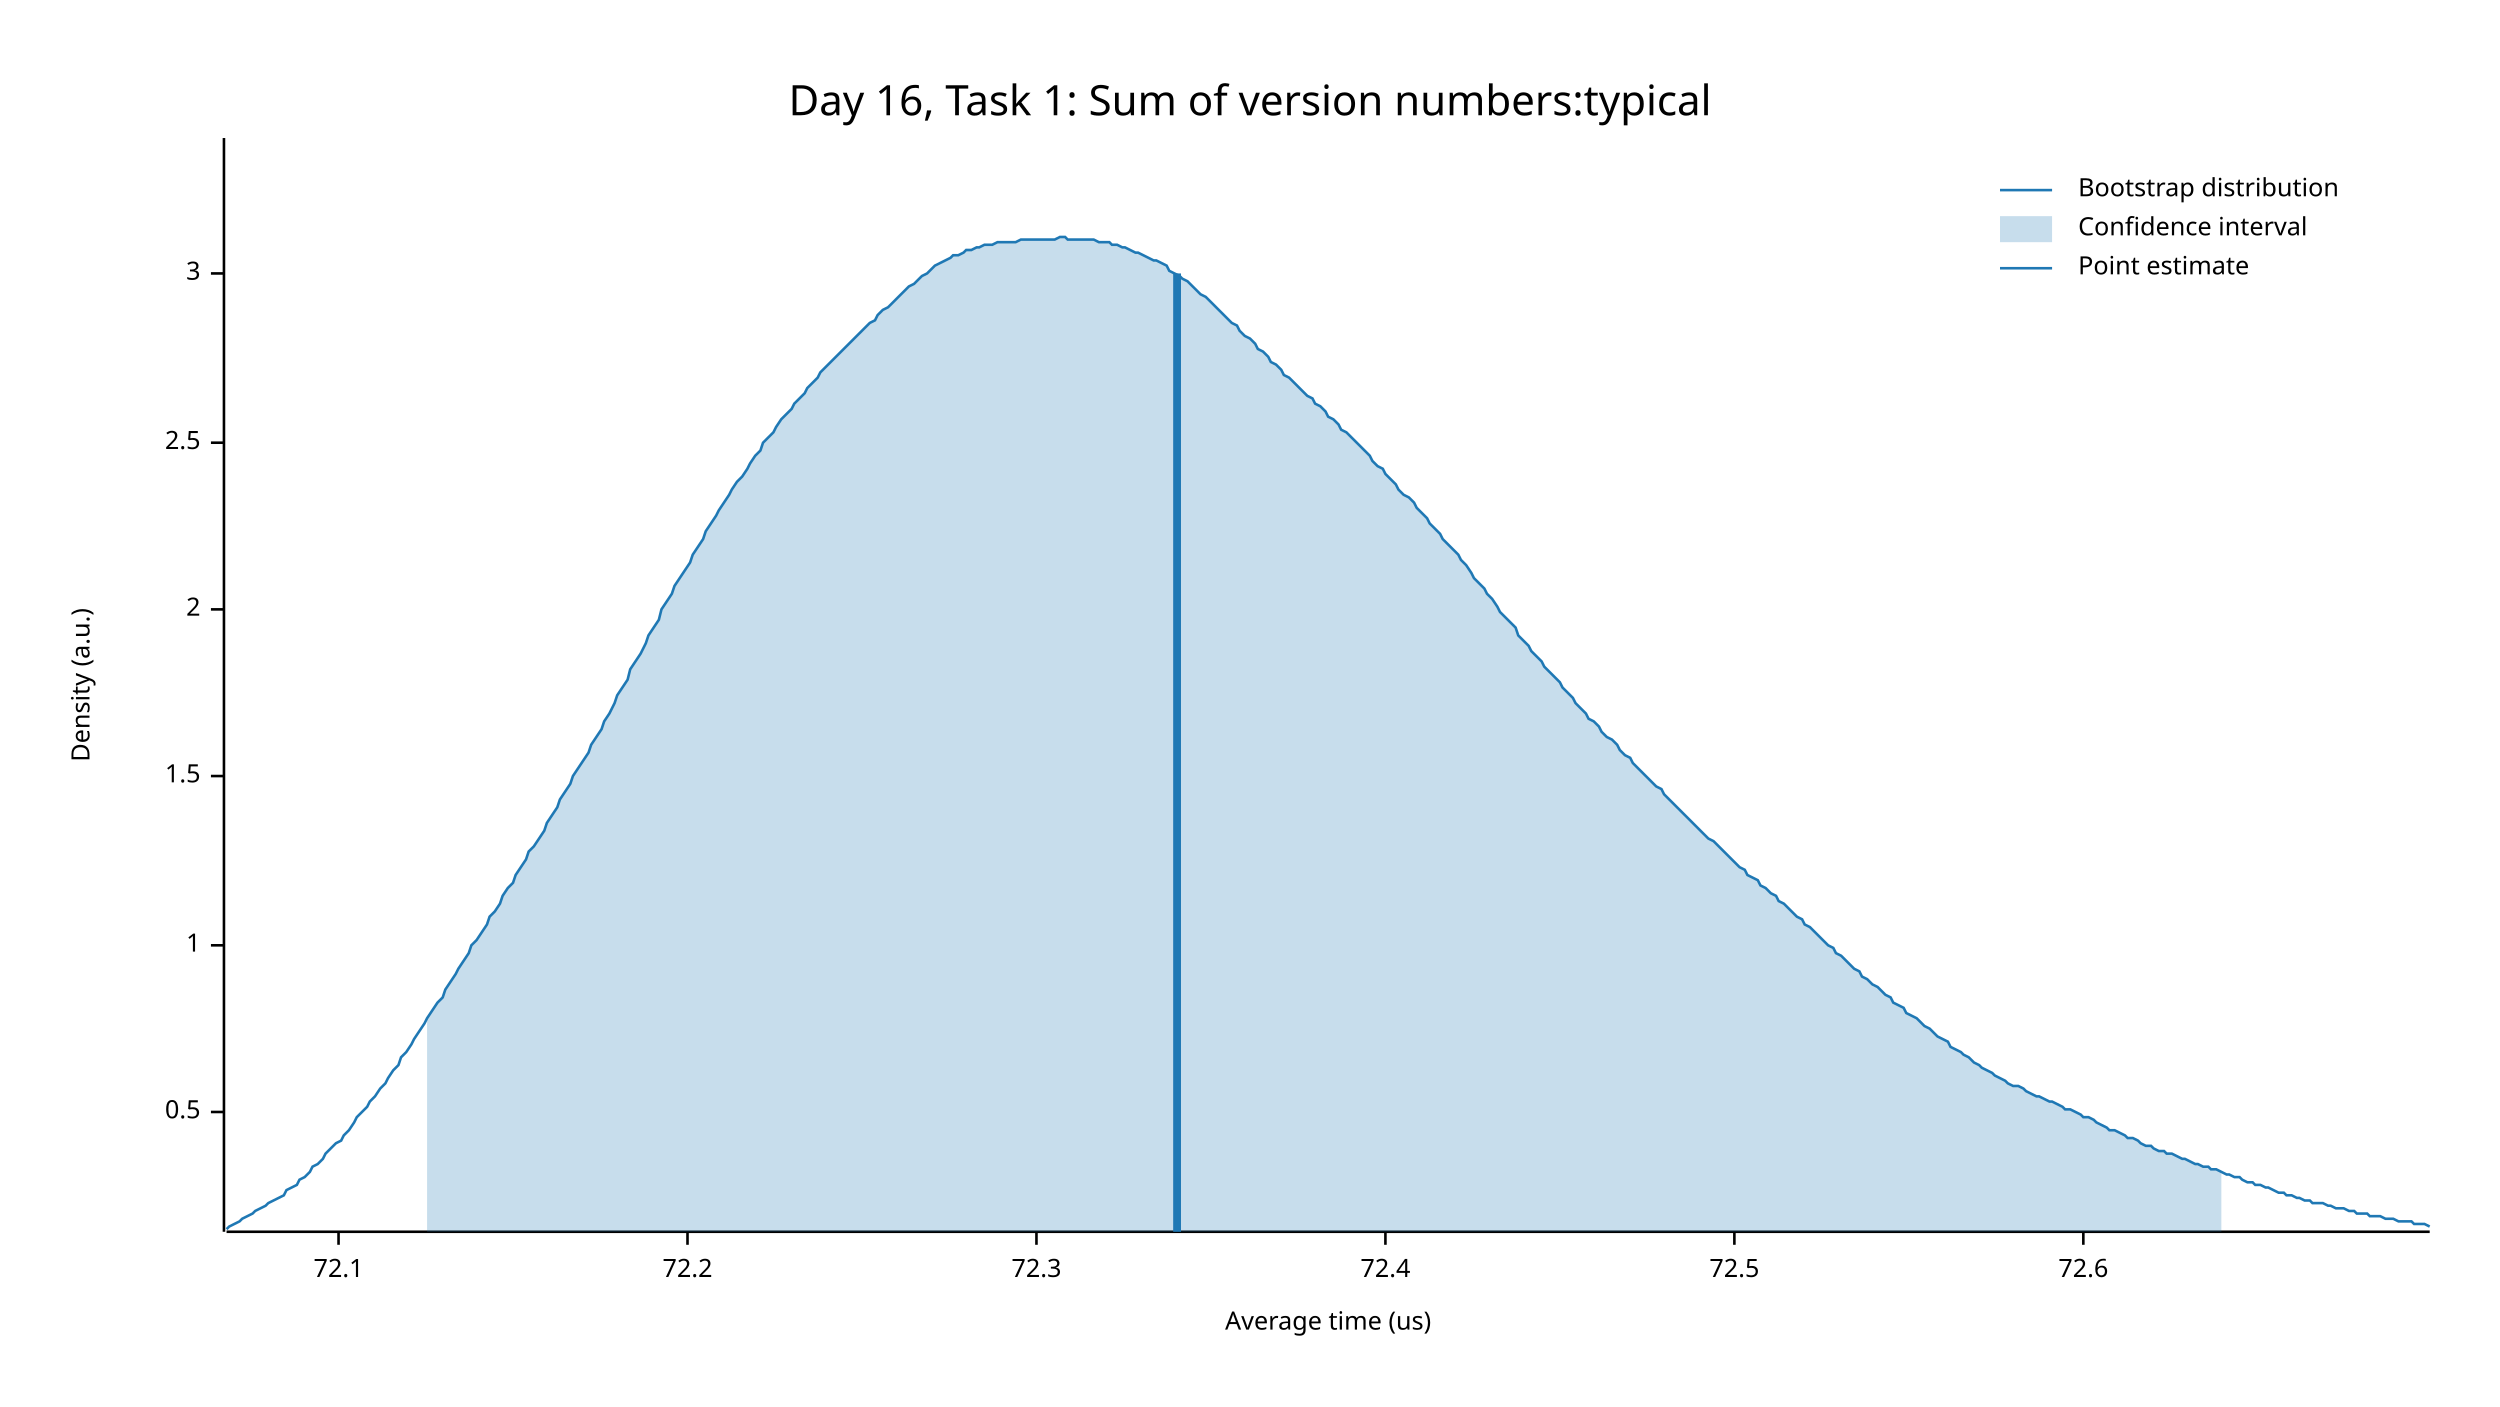
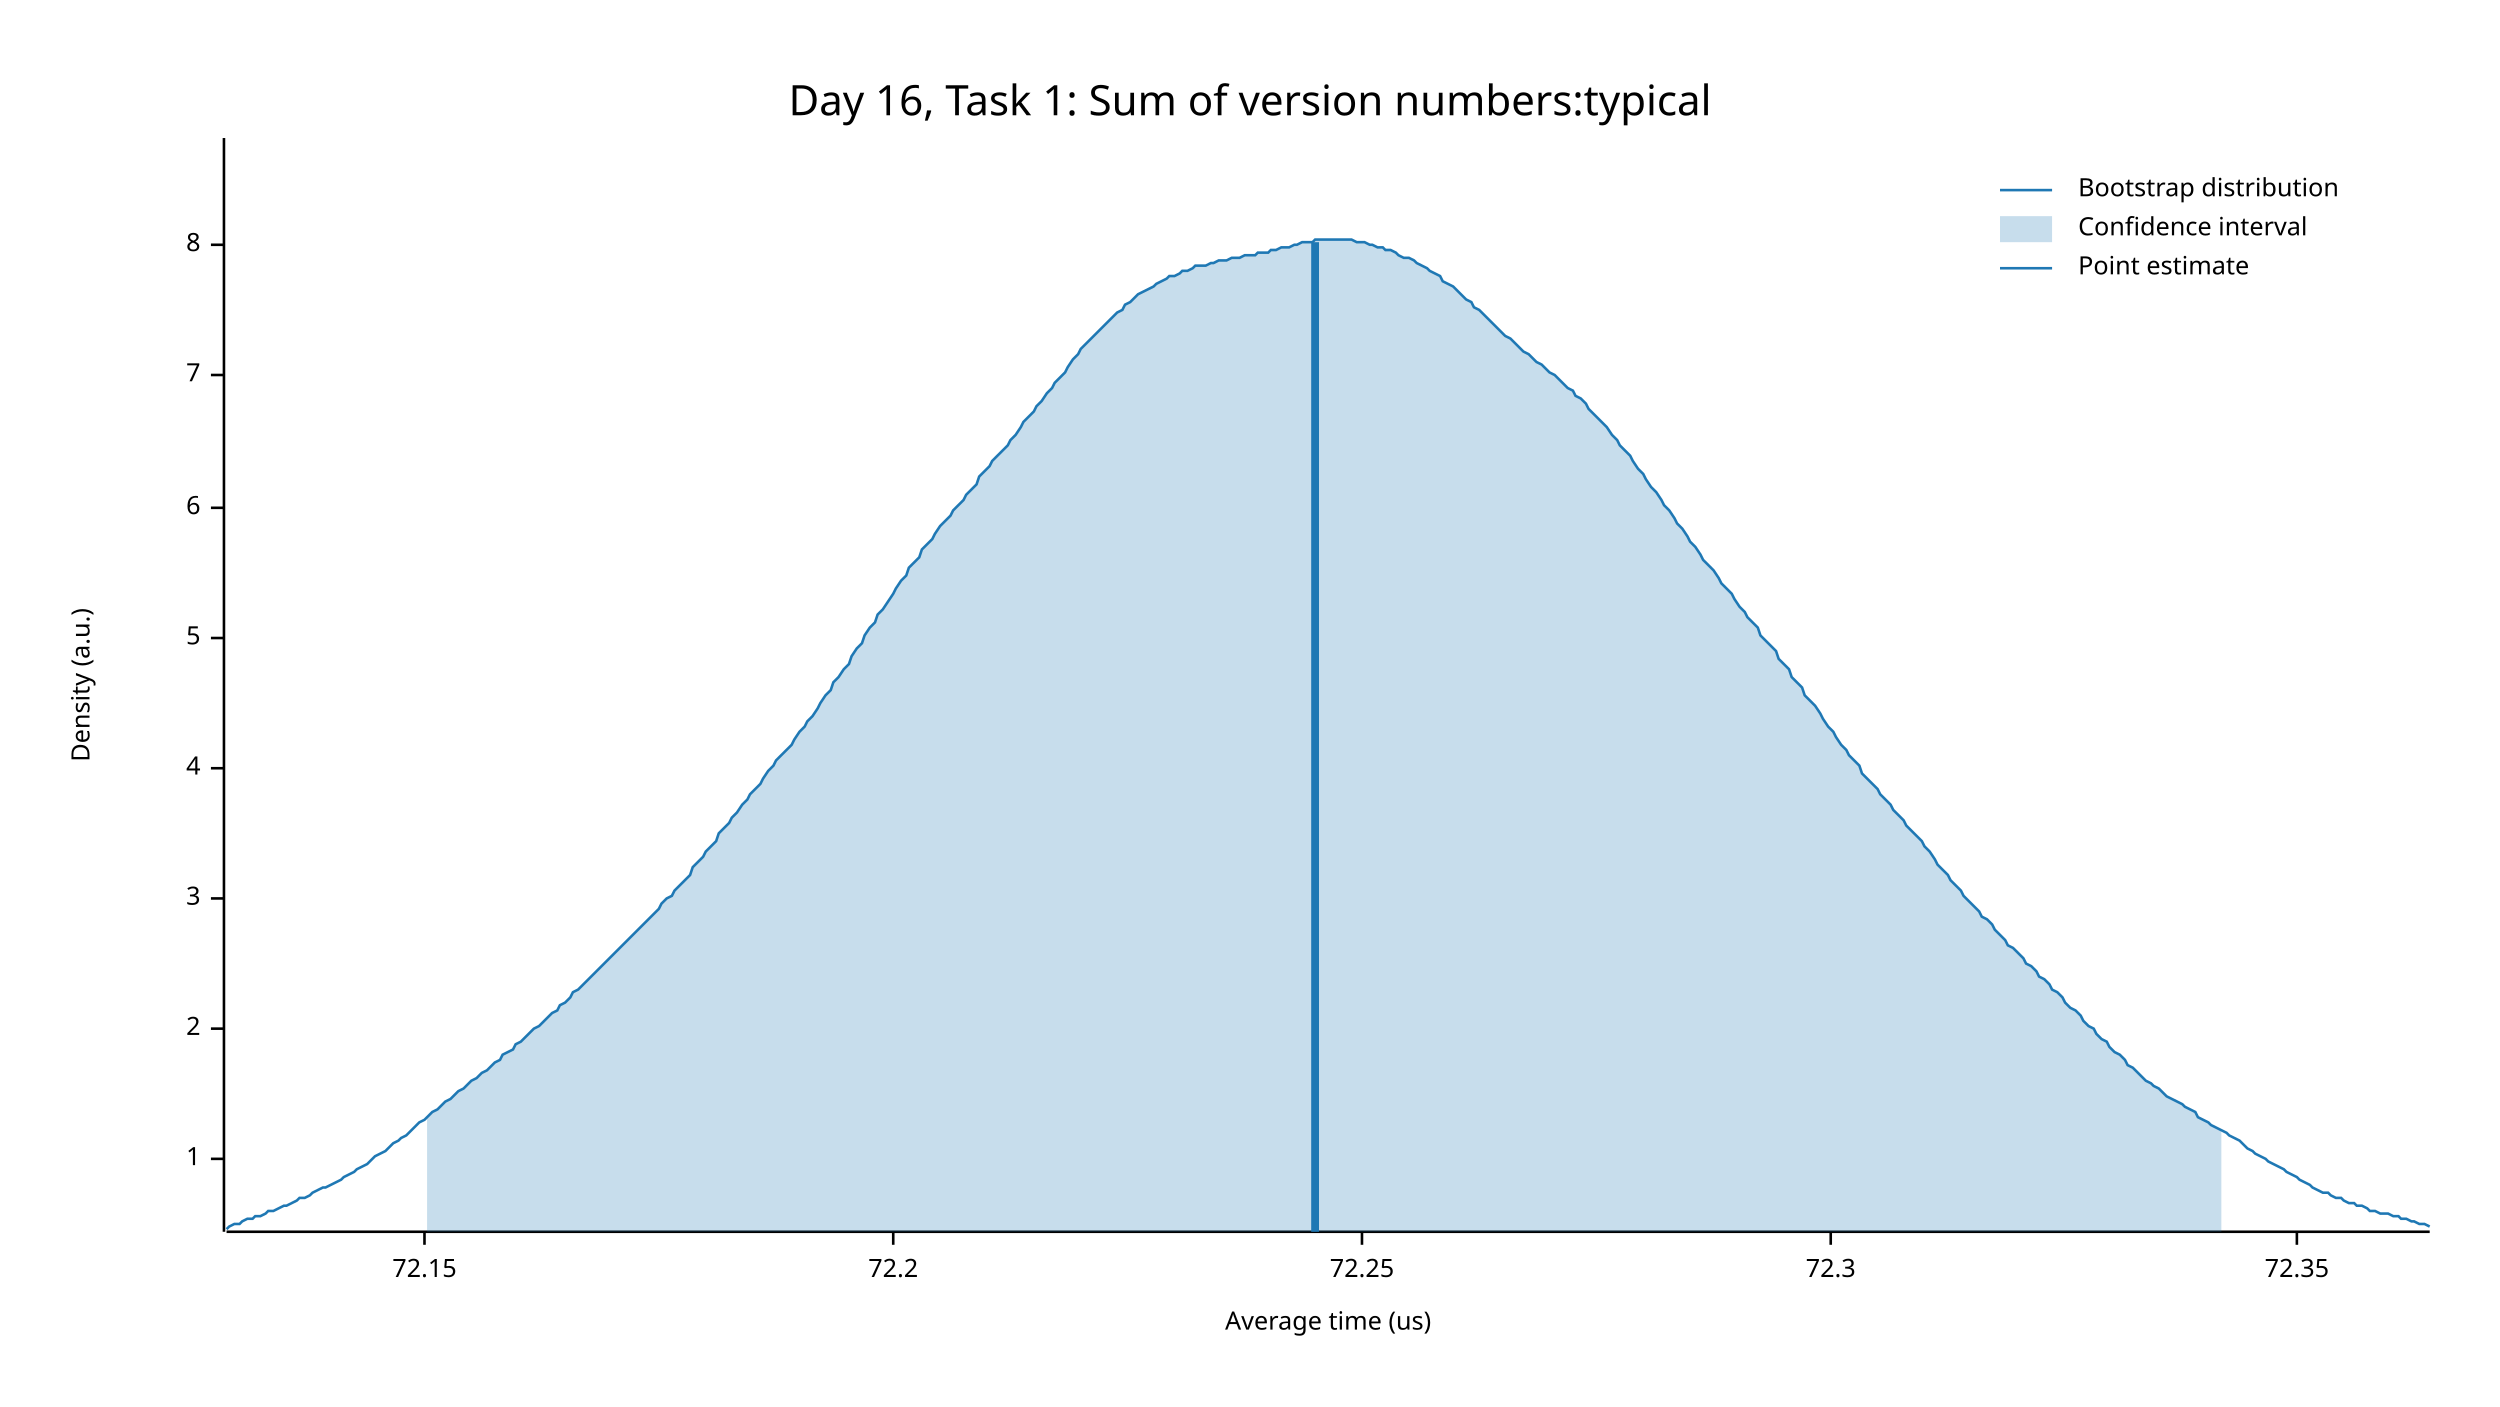
<svg xmlns="http://www.w3.org/2000/svg" width="960" height="540" viewBox="0 0 960 540">
  <text x="480" y="32" dy="0.76em" text-anchor="middle" font-family="sans-serif" font-size="16.129" opacity="1" fill="#000000">
Day 16, Task 1: Sum of version numbers:typical
</text>
  <text x="27" y="263" dy="0.76em" text-anchor="middle" font-family="sans-serif" font-size="9.677" opacity="1" fill="#000000" transform="rotate(270, 27, 263)">
Density (a.u.)
</text>
  <text x="510" y="513" dy="-0.5ex" text-anchor="middle" font-family="sans-serif" font-size="9.677" opacity="1" fill="#000000">
Average time (us)
</text>
  <polyline fill="none" opacity="1" stroke="#000000" stroke-width="1" points="86,53 86,473 " />
-   <text x="77" y="427" dy="0.5ex" text-anchor="end" font-family="sans-serif" font-size="9.677" opacity="1" fill="#000000">
- 0.5
- </text>
-   <polyline fill="none" opacity="1" stroke="#000000" stroke-width="1" points="81,427 86,427 " />
-   <text x="77" y="363" dy="0.5ex" text-anchor="end" font-family="sans-serif" font-size="9.677" opacity="1" fill="#000000">
+   <text x="77" y="445" dy="0.5ex" text-anchor="end" font-family="sans-serif" font-size="9.677" opacity="1" fill="#000000">
1
</text>
-   <polyline fill="none" opacity="1" stroke="#000000" stroke-width="1" points="81,363 86,363 " />
-   <text x="77" y="298" dy="0.5ex" text-anchor="end" font-family="sans-serif" font-size="9.677" opacity="1" fill="#000000">
- 1.5
- </text>
-   <polyline fill="none" opacity="1" stroke="#000000" stroke-width="1" points="81,298 86,298 " />
-   <text x="77" y="234" dy="0.5ex" text-anchor="end" font-family="sans-serif" font-size="9.677" opacity="1" fill="#000000">
+   <polyline fill="none" opacity="1" stroke="#000000" stroke-width="1" points="81,445 86,445 " />
+   <text x="77" y="395" dy="0.5ex" text-anchor="end" font-family="sans-serif" font-size="9.677" opacity="1" fill="#000000">
2
</text>
-   <polyline fill="none" opacity="1" stroke="#000000" stroke-width="1" points="81,234 86,234 " />
-   <text x="77" y="170" dy="0.5ex" text-anchor="end" font-family="sans-serif" font-size="9.677" opacity="1" fill="#000000">
- 2.5
- </text>
-   <polyline fill="none" opacity="1" stroke="#000000" stroke-width="1" points="81,170 86,170 " />
-   <text x="77" y="105" dy="0.5ex" text-anchor="end" font-family="sans-serif" font-size="9.677" opacity="1" fill="#000000">
+   <polyline fill="none" opacity="1" stroke="#000000" stroke-width="1" points="81,395 86,395 " />
+   <text x="77" y="345" dy="0.5ex" text-anchor="end" font-family="sans-serif" font-size="9.677" opacity="1" fill="#000000">
3
</text>
-   <polyline fill="none" opacity="1" stroke="#000000" stroke-width="1" points="81,105 86,105 " />
+   <polyline fill="none" opacity="1" stroke="#000000" stroke-width="1" points="81,345 86,345 " />
+   <text x="77" y="295" dy="0.5ex" text-anchor="end" font-family="sans-serif" font-size="9.677" opacity="1" fill="#000000">
+ 4
+ </text>
+   <polyline fill="none" opacity="1" stroke="#000000" stroke-width="1" points="81,295 86,295 " />
+   <text x="77" y="245" dy="0.5ex" text-anchor="end" font-family="sans-serif" font-size="9.677" opacity="1" fill="#000000">
+ 5
+ </text>
+   <polyline fill="none" opacity="1" stroke="#000000" stroke-width="1" points="81,245 86,245 " />
+   <text x="77" y="195" dy="0.5ex" text-anchor="end" font-family="sans-serif" font-size="9.677" opacity="1" fill="#000000">
+ 6
+ </text>
+   <polyline fill="none" opacity="1" stroke="#000000" stroke-width="1" points="81,195 86,195 " />
+   <text x="77" y="144" dy="0.5ex" text-anchor="end" font-family="sans-serif" font-size="9.677" opacity="1" fill="#000000">
+ 7
+ </text>
+   <polyline fill="none" opacity="1" stroke="#000000" stroke-width="1" points="81,144 86,144 " />
+   <text x="77" y="94" dy="0.5ex" text-anchor="end" font-family="sans-serif" font-size="9.677" opacity="1" fill="#000000">
+ 8
+ </text>
+   <polyline fill="none" opacity="1" stroke="#000000" stroke-width="1" points="81,94 86,94 " />
  <polyline fill="none" opacity="1" stroke="#000000" stroke-width="1" points="87,473 933,473 " />
-   <text x="130" y="483" dy="0.76em" text-anchor="middle" font-family="sans-serif" font-size="9.677" opacity="1" fill="#000000">
- 72.1
+   <text x="163" y="483" dy="0.76em" text-anchor="middle" font-family="sans-serif" font-size="9.677" opacity="1" fill="#000000">
+ 72.15
</text>
-   <polyline fill="none" opacity="1" stroke="#000000" stroke-width="1" points="130,473 130,478 " />
-   <text x="264" y="483" dy="0.76em" text-anchor="middle" font-family="sans-serif" font-size="9.677" opacity="1" fill="#000000">
+   <polyline fill="none" opacity="1" stroke="#000000" stroke-width="1" points="163,473 163,478 " />
+   <text x="343" y="483" dy="0.76em" text-anchor="middle" font-family="sans-serif" font-size="9.677" opacity="1" fill="#000000">
72.2
</text>
-   <polyline fill="none" opacity="1" stroke="#000000" stroke-width="1" points="264,473 264,478 " />
-   <text x="398" y="483" dy="0.76em" text-anchor="middle" font-family="sans-serif" font-size="9.677" opacity="1" fill="#000000">
+   <polyline fill="none" opacity="1" stroke="#000000" stroke-width="1" points="343,473 343,478 " />
+   <text x="523" y="483" dy="0.76em" text-anchor="middle" font-family="sans-serif" font-size="9.677" opacity="1" fill="#000000">
+ 72.25
+ </text>
+   <polyline fill="none" opacity="1" stroke="#000000" stroke-width="1" points="523,473 523,478 " />
+   <text x="703" y="483" dy="0.76em" text-anchor="middle" font-family="sans-serif" font-size="9.677" opacity="1" fill="#000000">
72.3
</text>
-   <polyline fill="none" opacity="1" stroke="#000000" stroke-width="1" points="398,473 398,478 " />
-   <text x="532" y="483" dy="0.76em" text-anchor="middle" font-family="sans-serif" font-size="9.677" opacity="1" fill="#000000">
- 72.4
+   <polyline fill="none" opacity="1" stroke="#000000" stroke-width="1" points="703,473 703,478 " />
+   <text x="882" y="483" dy="0.76em" text-anchor="middle" font-family="sans-serif" font-size="9.677" opacity="1" fill="#000000">
+ 72.35
</text>
-   <polyline fill="none" opacity="1" stroke="#000000" stroke-width="1" points="532,473 532,478 " />
-   <text x="666" y="483" dy="0.76em" text-anchor="middle" font-family="sans-serif" font-size="9.677" opacity="1" fill="#000000">
- 72.5
- </text>
-   <polyline fill="none" opacity="1" stroke="#000000" stroke-width="1" points="666,473 666,478 " />
-   <text x="800" y="483" dy="0.76em" text-anchor="middle" font-family="sans-serif" font-size="9.677" opacity="1" fill="#000000">
- 72.6
- </text>
-   <polyline fill="none" opacity="1" stroke="#000000" stroke-width="1" points="800,473 800,478 " />
-   <polyline fill="none" opacity="1" stroke="#1F78B4" stroke-width="1" points="87,472 88,471 90,470 92,469 93,468 95,467 97,466 98,465 100,464 102,463 103,462 105,461 107,460 109,459 110,457 112,456 114,455 115,453 117,452 119,450 120,448 122,447 124,445 125,443 127,441 129,439 131,438 132,436 134,434 136,431 137,429 139,427 141,425 142,423 144,421 146,418 148,416 149,414 151,411 153,409 154,406 156,404 158,401 159,399 161,396 163,393 164,391 166,388 168,385 170,383 171,380 173,377 175,374 176,372 178,369 180,366 181,363 183,361 185,358 187,355 188,352 190,350 192,347 193,344 195,341 197,339 198,336 200,333 202,330 203,327 205,325 207,322 209,319 210,316 212,313 214,310 215,307 217,304 219,301 220,298 222,295 224,292 226,289 227,286 229,283 231,280 232,277 234,274 236,270 237,267 239,264 241,261 242,257 244,254 246,251 248,247 249,244 251,241 253,238 254,234 256,231 258,228 259,225 261,222 263,219 265,216 266,213 268,210 270,207 271,204 273,201 275,198 276,196 278,193 280,190 281,188 283,185 285,183 287,180 288,178 290,175 292,173 293,170 295,168 297,166 298,164 300,161 302,159 304,157 305,155 307,153 309,151 310,149 312,147 314,145 315,143 317,141 319,139 320,138 322,136 324,134 326,132 327,131 329,129 331,127 332,126 334,124 336,123 337,121 339,119 341,118 343,116 344,115 346,113 348,111 349,110 351,109 353,107 354,106 356,105 358,103 359,102 361,101 363,100 365,99 366,98 368,98 370,97 371,96 373,96 375,95 376,95 378,94 380,94 381,94 383,93 385,93 387,93 388,93 390,93 392,92 393,92 395,92 397,92 398,92 400,92 402,92 404,92 405,92 407,91 409,91 410,92 412,92 414,92 415,92 417,92 419,92 420,92 422,93 424,93 426,93 427,94 429,94 431,95 432,95 434,96 436,97 437,97 439,98 441,99 443,100 444,100 446,101 448,102 449,104 451,105 453,106 454,107 456,108 458,110 459,111 461,113 463,114 465,116 466,117 468,119 470,121 471,122 473,124 475,125 476,127 478,129 480,130 482,132 483,134 485,135 487,137 488,139 490,140 492,142 493,144 495,145 497,147 498,148 500,150 502,152 504,153 505,155 507,156 509,158 510,160 512,161 514,163 515,165 517,166 519,168 521,170 522,171 524,173 526,175 527,177 529,179 531,180 532,182 534,184 536,186 537,188 539,190 541,191 543,193 544,195 546,197 548,199 549,201 551,203 553,205 554,207 556,209 558,211 560,213 561,215 563,217 565,220 566,222 568,224 570,226 571,228 573,230 575,233 576,235 578,237 580,239 582,241 583,244 585,246 587,248 588,250 590,252 592,254 593,256 595,258 597,260 599,262 600,264 602,266 604,268 605,270 607,272 609,274 610,276 612,277 614,279 615,281 617,283 619,284 621,286 622,288 624,290 626,291 627,293 629,295 631,297 632,298 634,300 636,302 638,303 639,305 641,307 643,309 644,310 646,312 648,314 649,315 651,317 653,319 654,320 656,322 658,323 660,325 661,326 663,328 665,330 666,331 668,333 670,334 671,336 673,337 675,338 676,340 678,341 680,343 682,344 683,346 685,347 687,349 688,350 690,352 692,353 693,355 695,356 697,358 699,360 700,361 702,363 704,364 705,366 707,367 709,369 710,370 712,372 714,373 715,375 717,376 719,378 721,379 722,380 724,382 726,383 727,385 729,386 731,387 732,389 734,390 736,391 738,393 739,394 741,395 743,397 744,398 746,399 748,400 749,402 751,403 753,404 754,405 756,406 758,408 760,409 761,410 763,411 765,412 766,413 768,414 770,415 771,416 773,417 775,417 777,418 778,419 780,420 782,421 783,421 785,422 787,423 788,423 790,424 792,425 793,426 795,426 797,427 799,428 800,429 802,429 804,430 805,431 807,432 809,433 810,434 812,434 814,435 816,436 817,437 819,437 821,438 822,439 824,440 826,440 827,441 829,442 831,442 832,443 834,443 836,444 838,445 839,445 841,446 843,447 844,447 846,448 848,448 849,449 851,449 853,450 855,451 856,451 858,452 860,452 861,453 863,454 865,454 866,455 868,455 870,456 871,456 873,457 875,458 877,458 878,459 880,459 882,460 883,460 885,461 887,461 888,462 890,462 892,462 894,463 895,463 897,464 899,464 900,464 902,465 904,465 905,466 907,466 909,466 910,467 912,467 914,467 916,468 917,468 919,468 921,469 922,469 924,469 926,469 927,470 929,470 931,470 933,471 " />
-   <polygon opacity="0.25" fill="#1F78B4" points="164,391 166,388 168,385 170,383 171,380 173,377 175,374 176,372 178,369 180,366 181,363 183,361 185,358 187,355 188,352 190,350 192,347 193,344 195,341 197,339 198,336 200,333 202,330 203,327 205,325 207,322 209,319 210,316 212,313 214,310 215,307 217,304 219,301 220,298 222,295 224,292 226,289 227,286 229,283 231,280 232,277 234,274 236,270 237,267 239,264 241,261 242,257 244,254 246,251 248,247 249,244 251,241 253,238 254,234 256,231 258,228 259,225 261,222 263,219 265,216 266,213 268,210 270,207 271,204 273,201 275,198 276,196 278,193 280,190 281,188 283,185 285,183 287,180 288,178 290,175 292,173 293,170 295,168 297,166 298,164 300,161 302,159 304,157 305,155 307,153 309,151 310,149 312,147 314,145 315,143 317,141 319,139 320,138 322,136 324,134 326,132 327,131 329,129 331,127 332,126 334,124 336,123 337,121 339,119 341,118 343,116 344,115 346,113 348,111 349,110 351,109 353,107 354,106 356,105 358,103 359,102 361,101 363,100 365,99 366,98 368,98 370,97 371,96 373,96 375,95 376,95 378,94 380,94 381,94 383,93 385,93 387,93 388,93 390,93 392,92 393,92 395,92 397,92 398,92 400,92 402,92 404,92 405,92 407,91 409,91 410,92 412,92 414,92 415,92 417,92 419,92 420,92 422,93 424,93 426,93 427,94 429,94 431,95 432,95 434,96 436,97 437,97 439,98 441,99 443,100 444,100 446,101 448,102 449,104 451,105 453,106 454,107 456,108 458,110 459,111 461,113 463,114 465,116 466,117 468,119 470,121 471,122 473,124 475,125 476,127 478,129 480,130 482,132 483,134 485,135 487,137 488,139 490,140 492,142 493,144 495,145 497,147 498,148 500,150 502,152 504,153 505,155 507,156 509,158 510,160 512,161 514,163 515,165 517,166 519,168 521,170 522,171 524,173 526,175 527,177 529,179 531,180 532,182 534,184 536,186 537,188 539,190 541,191 543,193 544,195 546,197 548,199 549,201 551,203 553,205 554,207 556,209 558,211 560,213 561,215 563,217 565,220 566,222 568,224 570,226 571,228 573,230 575,233 576,235 578,237 580,239 582,241 583,244 585,246 587,248 588,250 590,252 592,254 593,256 595,258 597,260 599,262 600,264 602,266 604,268 605,270 607,272 609,274 610,276 612,277 614,279 615,281 617,283 619,284 621,286 622,288 624,290 626,291 627,293 629,295 631,297 632,298 634,300 636,302 638,303 639,305 641,307 643,309 644,310 646,312 648,314 649,315 651,317 653,319 654,320 656,322 658,323 660,325 661,326 663,328 665,330 666,331 668,333 670,334 671,336 673,337 675,338 676,340 678,341 680,343 682,344 683,346 685,347 687,349 688,350 690,352 692,353 693,355 695,356 697,358 699,360 700,361 702,363 704,364 705,366 707,367 709,369 710,370 712,372 714,373 715,375 717,376 719,378 721,379 722,380 724,382 726,383 727,385 729,386 731,387 732,389 734,390 736,391 738,393 739,394 741,395 743,397 744,398 746,399 748,400 749,402 751,403 753,404 754,405 756,406 758,408 760,409 761,410 763,411 765,412 766,413 768,414 770,415 771,416 773,417 775,417 777,418 778,419 780,420 782,421 783,421 785,422 787,423 788,423 790,424 792,425 793,426 795,426 797,427 799,428 800,429 802,429 804,430 805,431 807,432 809,433 810,434 812,434 814,435 816,436 817,437 819,437 821,438 822,439 824,440 826,440 827,441 829,442 831,442 832,443 834,443 836,444 838,445 839,445 841,446 843,447 844,447 846,448 848,448 849,449 851,449 853,450 853,473 164,473 " />
-   <polyline fill="none" opacity="1" stroke="#1F78B4" stroke-width="3" points="452,473 452,105 " />
+   <polyline fill="none" opacity="1" stroke="#000000" stroke-width="1" points="882,473 882,478 " />
+   <polyline fill="none" opacity="1" stroke="#1F78B4" stroke-width="1" points="87,472 88,471 90,470 92,470 93,469 95,468 97,468 98,467 100,467 102,466 103,465 105,465 107,464 109,463 110,463 112,462 114,461 115,460 117,460 119,459 120,458 122,457 124,456 125,456 127,455 129,454 131,453 132,452 134,451 136,450 137,449 139,448 141,447 142,446 144,444 146,443 148,442 149,441 151,439 153,438 154,437 156,436 158,434 159,433 161,431 163,430 164,429 166,427 168,426 170,424 171,423 173,422 175,420 176,419 178,418 180,416 181,415 183,414 185,412 187,411 188,410 190,408 192,407 193,405 195,404 197,403 198,401 200,400 202,398 203,397 205,395 207,394 209,392 210,391 212,389 214,388 215,386 217,385 219,383 220,381 222,380 224,378 226,376 227,375 229,373 231,371 232,370 234,368 236,366 237,365 239,363 241,361 242,360 244,358 246,356 248,354 249,353 251,351 253,349 254,347 256,345 258,344 259,342 261,340 263,338 265,336 266,333 268,331 270,329 271,327 273,325 275,323 276,320 278,318 280,316 281,314 283,312 285,309 287,307 288,305 290,303 292,301 293,299 295,296 297,294 298,292 300,290 302,288 304,286 305,284 307,281 309,279 310,277 312,275 314,272 315,270 317,267 319,265 320,262 322,260 324,257 326,255 327,252 329,249 331,247 332,244 334,241 336,239 337,236 339,234 341,231 343,228 344,226 346,223 348,221 349,218 351,216 353,214 354,211 356,209 358,207 359,205 361,202 363,200 365,198 366,196 368,194 370,192 371,190 373,188 375,186 376,183 378,181 380,179 381,177 383,175 385,173 387,171 388,169 390,167 392,164 393,162 395,160 397,158 398,156 400,154 402,151 404,149 405,147 407,145 409,143 410,141 412,138 414,136 415,134 417,132 419,130 420,129 422,127 424,125 426,123 427,122 429,120 431,119 432,117 434,116 436,114 437,113 439,112 441,111 443,110 444,109 446,108 448,107 449,106 451,106 453,105 454,104 456,104 458,103 459,102 461,102 463,102 465,101 466,101 468,100 470,100 471,100 473,99 475,99 476,99 478,98 480,98 482,98 483,97 485,97 487,97 488,96 490,96 492,95 493,95 495,95 497,94 498,94 500,93 502,93 504,93 505,92 507,92 509,92 510,92 512,92 514,92 515,92 517,92 519,92 521,93 522,93 524,93 526,94 527,94 529,95 531,95 532,96 534,96 536,97 537,98 539,99 541,99 543,100 544,101 546,102 548,103 549,104 551,105 553,106 554,108 556,109 558,110 560,112 561,113 563,115 565,116 566,118 568,119 570,121 571,122 573,124 575,126 576,127 578,129 580,130 582,132 583,133 585,135 587,136 588,137 590,139 592,140 593,141 595,143 597,144 599,146 600,147 602,149 604,150 605,152 607,153 609,155 610,157 612,159 614,161 615,162 617,164 619,167 621,169 622,171 624,173 626,175 627,177 629,180 631,182 632,184 634,187 636,189 638,192 639,194 641,196 643,199 644,201 646,203 648,206 649,208 651,210 653,213 654,215 656,217 658,219 660,222 661,224 663,226 665,228 666,230 668,233 670,235 671,237 673,239 675,241 676,244 678,246 680,248 682,250 683,253 685,255 687,257 688,260 690,262 692,264 693,267 695,269 697,271 699,274 700,276 702,279 704,281 705,283 707,286 709,288 710,290 712,292 714,294 715,297 717,299 719,301 721,303 722,305 724,307 726,309 727,311 729,313 731,315 732,317 734,319 736,321 738,323 739,325 741,327 743,330 744,332 746,334 748,336 749,338 751,340 753,342 754,344 756,346 758,348 760,350 761,352 763,353 765,355 766,357 768,359 770,361 771,363 773,364 775,366 777,368 778,370 780,371 782,373 783,375 785,376 787,378 788,380 790,381 792,383 793,385 795,387 797,388 799,390 800,392 802,394 804,395 805,397 807,399 809,400 810,402 812,404 814,405 816,407 817,409 819,410 821,412 822,413 824,415 826,416 827,417 829,418 831,420 832,421 834,422 836,423 838,424 839,425 841,426 843,427 844,429 846,430 848,431 849,432 851,433 853,434 855,435 856,436 858,437 860,438 861,439 863,441 865,442 866,443 868,444 870,445 871,446 873,447 875,448 877,449 878,450 880,451 882,452 883,453 885,454 887,455 888,456 890,457 892,458 894,458 895,459 897,460 899,460 900,461 902,462 904,462 905,463 907,463 909,464 910,465 912,465 914,466 916,466 917,466 919,467 921,467 922,468 924,468 926,469 927,469 929,470 931,470 933,471 " />
+   <polygon opacity="0.25" fill="#1F78B4" points="164,429 166,427 168,426 170,424 171,423 173,422 175,420 176,419 178,418 180,416 181,415 183,414 185,412 187,411 188,410 190,408 192,407 193,405 195,404 197,403 198,401 200,400 202,398 203,397 205,395 207,394 209,392 210,391 212,389 214,388 215,386 217,385 219,383 220,381 222,380 224,378 226,376 227,375 229,373 231,371 232,370 234,368 236,366 237,365 239,363 241,361 242,360 244,358 246,356 248,354 249,353 251,351 253,349 254,347 256,345 258,344 259,342 261,340 263,338 265,336 266,333 268,331 270,329 271,327 273,325 275,323 276,320 278,318 280,316 281,314 283,312 285,309 287,307 288,305 290,303 292,301 293,299 295,296 297,294 298,292 300,290 302,288 304,286 305,284 307,281 309,279 310,277 312,275 314,272 315,270 317,267 319,265 320,262 322,260 324,257 326,255 327,252 329,249 331,247 332,244 334,241 336,239 337,236 339,234 341,231 343,228 344,226 346,223 348,221 349,218 351,216 353,214 354,211 356,209 358,207 359,205 361,202 363,200 365,198 366,196 368,194 370,192 371,190 373,188 375,186 376,183 378,181 380,179 381,177 383,175 385,173 387,171 388,169 390,167 392,164 393,162 395,160 397,158 398,156 400,154 402,151 404,149 405,147 407,145 409,143 410,141 412,138 414,136 415,134 417,132 419,130 420,129 422,127 424,125 426,123 427,122 429,120 431,119 432,117 434,116 436,114 437,113 439,112 441,111 443,110 444,109 446,108 448,107 449,106 451,106 453,105 454,104 456,104 458,103 459,102 461,102 463,102 465,101 466,101 468,100 470,100 471,100 473,99 475,99 476,99 478,98 480,98 482,98 483,97 485,97 487,97 488,96 490,96 492,95 493,95 495,95 497,94 498,94 500,93 502,93 504,93 505,92 507,92 509,92 510,92 512,92 514,92 515,92 517,92 519,92 521,93 522,93 524,93 526,94 527,94 529,95 531,95 532,96 534,96 536,97 537,98 539,99 541,99 543,100 544,101 546,102 548,103 549,104 551,105 553,106 554,108 556,109 558,110 560,112 561,113 563,115 565,116 566,118 568,119 570,121 571,122 573,124 575,126 576,127 578,129 580,130 582,132 583,133 585,135 587,136 588,137 590,139 592,140 593,141 595,143 597,144 599,146 600,147 602,149 604,150 605,152 607,153 609,155 610,157 612,159 614,161 615,162 617,164 619,167 621,169 622,171 624,173 626,175 627,177 629,180 631,182 632,184 634,187 636,189 638,192 639,194 641,196 643,199 644,201 646,203 648,206 649,208 651,210 653,213 654,215 656,217 658,219 660,222 661,224 663,226 665,228 666,230 668,233 670,235 671,237 673,239 675,241 676,244 678,246 680,248 682,250 683,253 685,255 687,257 688,260 690,262 692,264 693,267 695,269 697,271 699,274 700,276 702,279 704,281 705,283 707,286 709,288 710,290 712,292 714,294 715,297 717,299 719,301 721,303 722,305 724,307 726,309 727,311 729,313 731,315 732,317 734,319 736,321 738,323 739,325 741,327 743,330 744,332 746,334 748,336 749,338 751,340 753,342 754,344 756,346 758,348 760,350 761,352 763,353 765,355 766,357 768,359 770,361 771,363 773,364 775,366 777,368 778,370 780,371 782,373 783,375 785,376 787,378 788,380 790,381 792,383 793,385 795,387 797,388 799,390 800,392 802,394 804,395 805,397 807,399 809,400 810,402 812,404 814,405 816,407 817,409 819,410 821,412 822,413 824,415 826,416 827,417 829,418 831,420 832,421 834,422 836,423 838,424 839,425 841,426 843,427 844,429 846,430 848,431 849,432 851,433 853,434 853,473 164,473 " />
+   <polyline fill="none" opacity="1" stroke="#1F78B4" stroke-width="3" points="505,473 505,93 " />
  <text x="798" y="68" dy="0.76em" text-anchor="start" font-family="sans-serif" font-size="9.677" opacity="1" fill="#000000">
Bootstrap distribution
</text>
  <text x="798" y="83" dy="0.76em" text-anchor="start" font-family="sans-serif" font-size="9.677" opacity="1" fill="#000000">
Confidence interval
</text>
  <text x="798" y="98" dy="0.76em" text-anchor="start" font-family="sans-serif" font-size="9.677" opacity="1" fill="#000000">
Point estimate
</text>
  <polyline fill="none" opacity="1" stroke="#1F78B4" stroke-width="1" points="768,73 788,73 " />
  <rect x="768" y="83" width="20" height="10" opacity="0.25" fill="#1F78B4" stroke="none" />
  <polyline fill="none" opacity="1" stroke="#1F78B4" stroke-width="1" points="768,103 788,103 " />
</svg>
